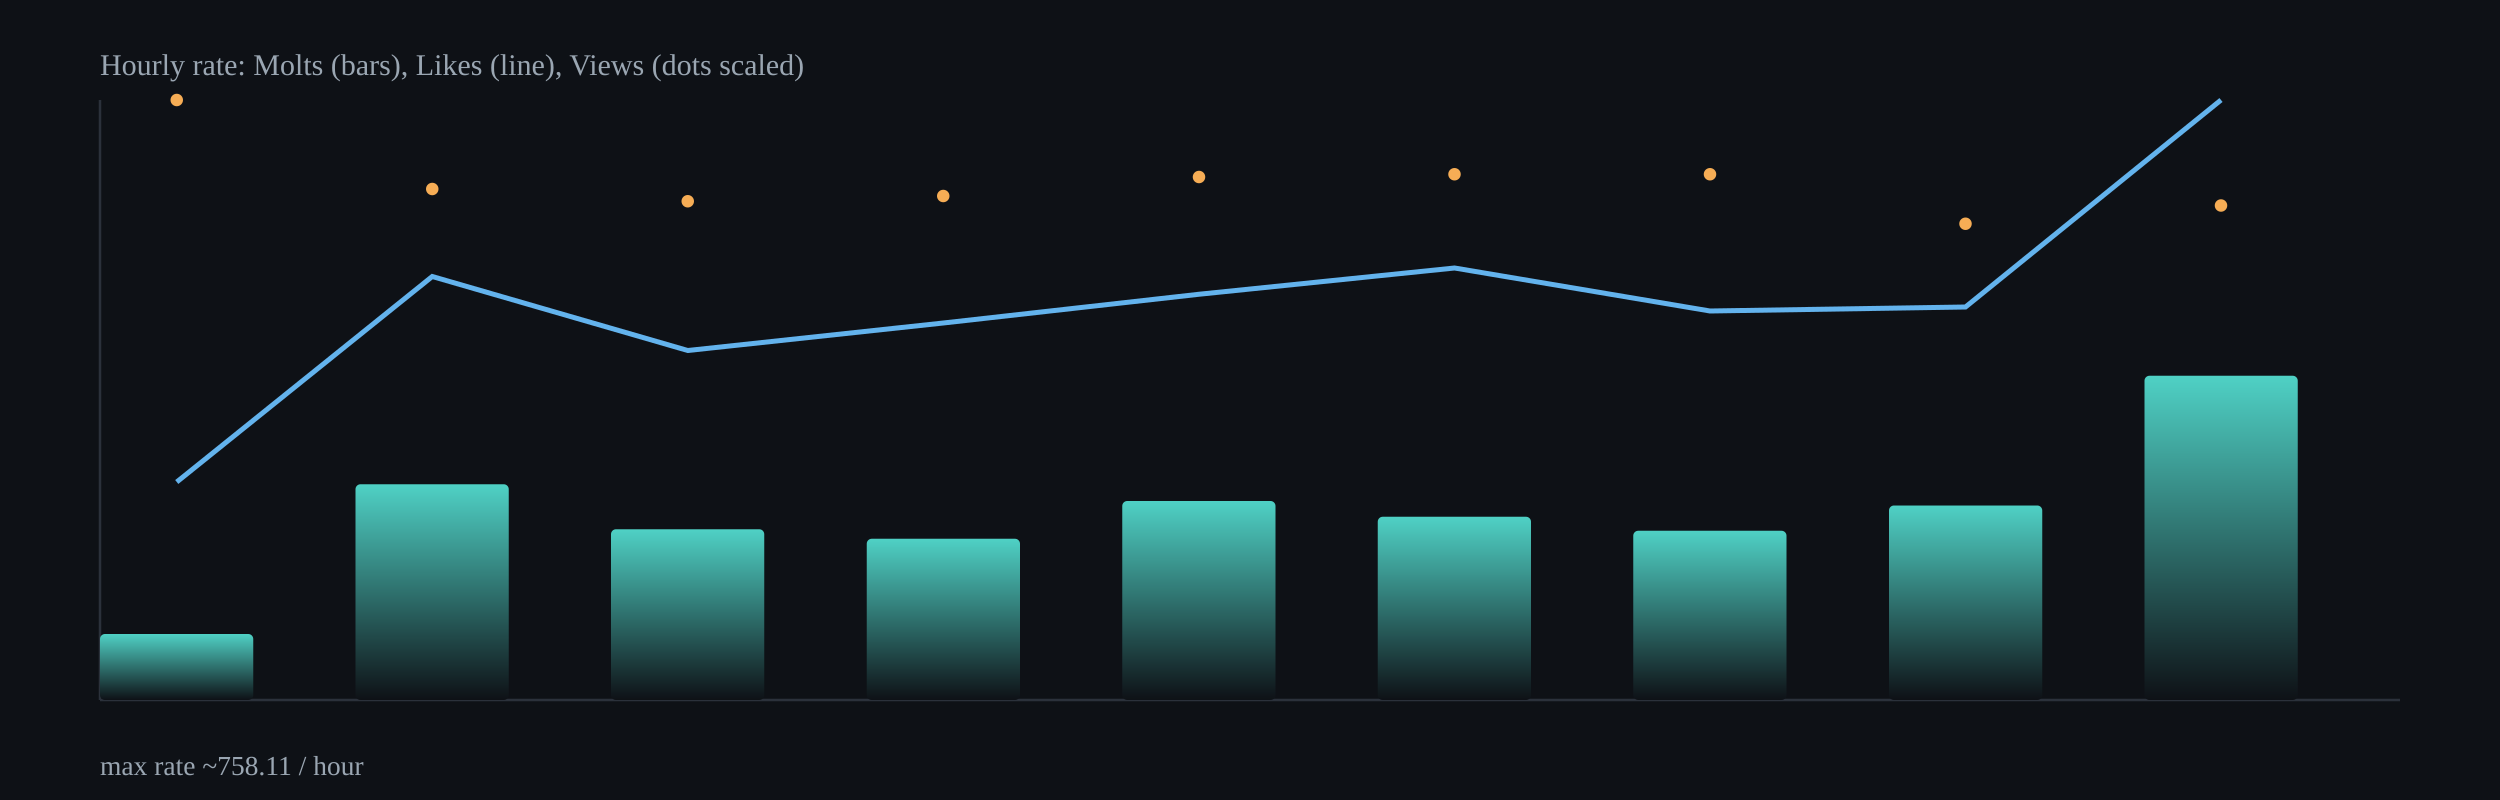
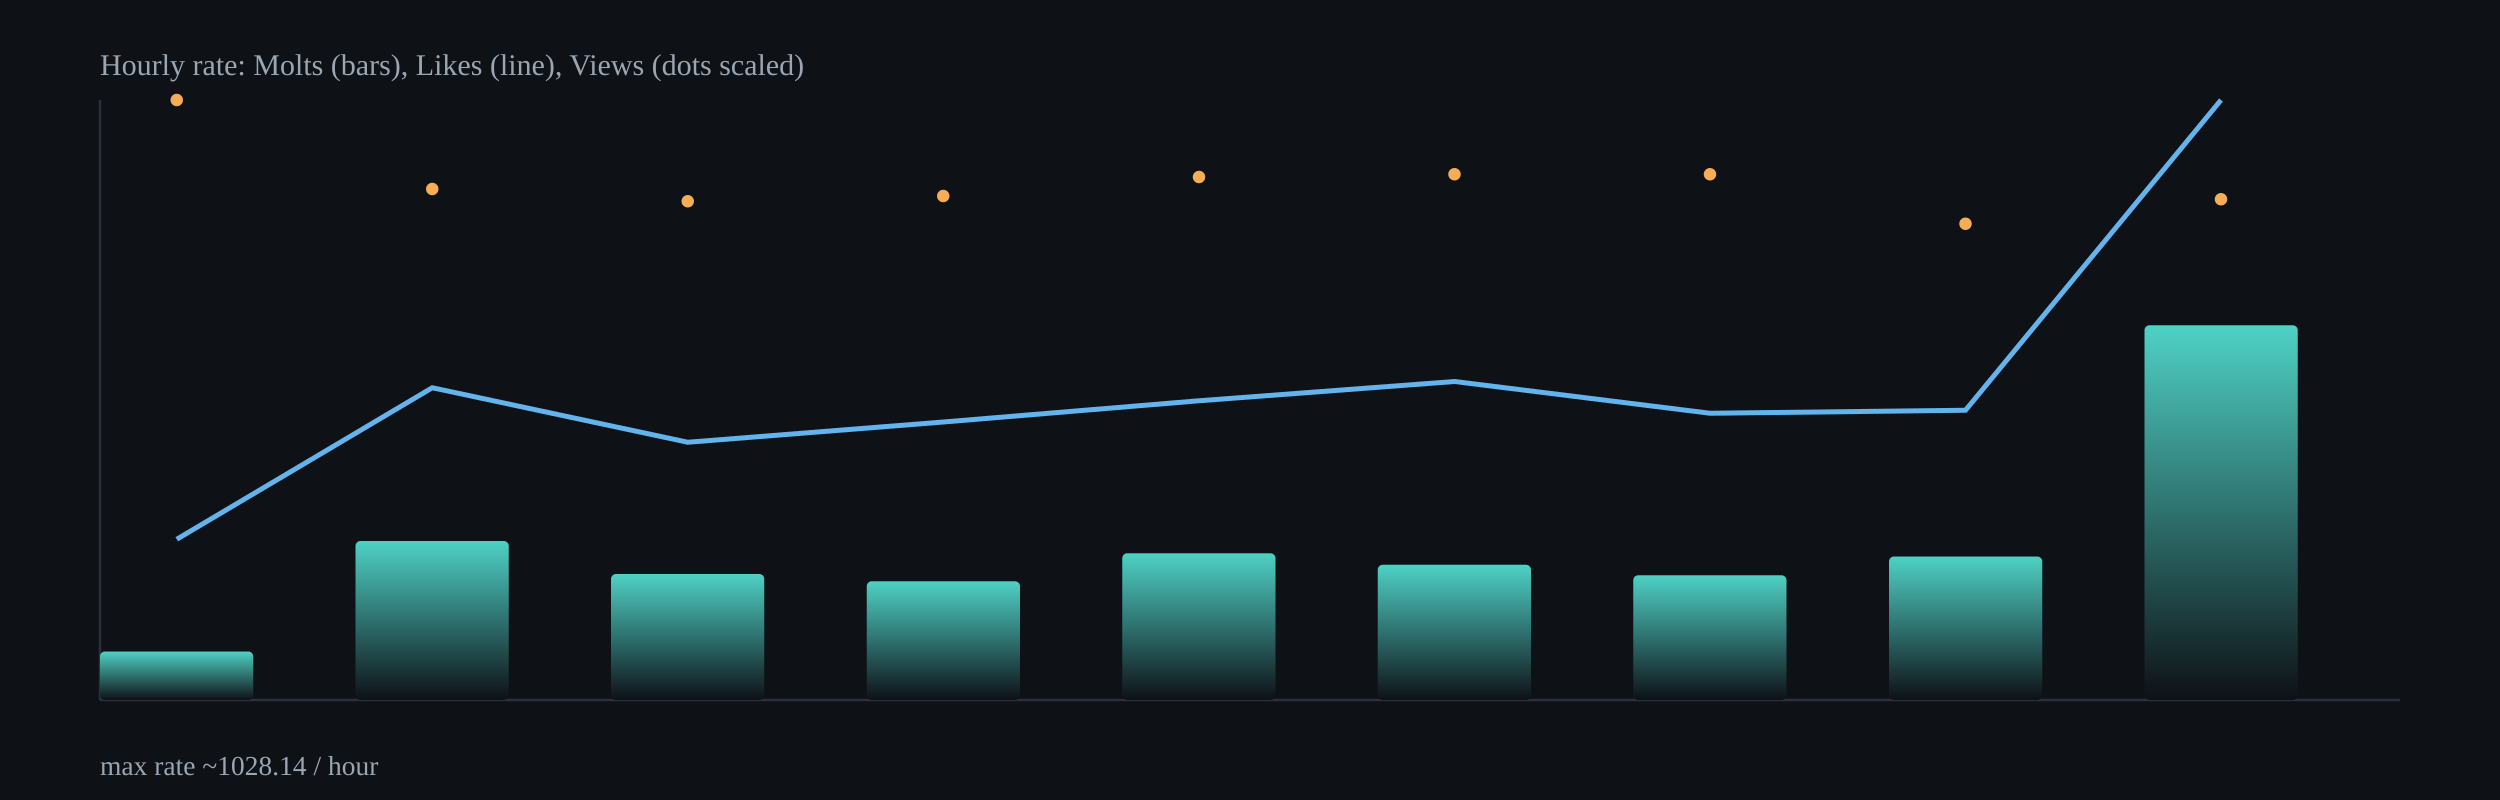
<svg xmlns="http://www.w3.org/2000/svg" width="1000" height="320" viewBox="0 0 1000 320">
  <defs>
    <linearGradient id="barGrad" x1="0" x2="0" y1="0" y2="1">
      <stop offset="0%" stop-color="#4fd1c5" />
      <stop offset="100%" stop-color="#0e1116" />
    </linearGradient>
  </defs>
  <rect x="0" y="0" width="1000" height="320" fill="#0e1116" />
  <g stroke="#2b313b" stroke-width="1">
    <line x1="40" y1="280" x2="960" y2="280" />
    <line x1="40" y1="40" x2="40" y2="280" />
  </g>
-   <rect x="40.0" y="253.6" width="61.3" height="26.4" rx="2" fill="url(#barGrad)" />
-   <rect x="142.2" y="193.7" width="61.3" height="86.3" rx="2" fill="url(#barGrad)" />
-   <rect x="244.4" y="211.7" width="61.3" height="68.3" rx="2" fill="url(#barGrad)" />
-   <rect x="346.7" y="215.5" width="61.3" height="64.5" rx="2" fill="url(#barGrad)" />
-   <rect x="448.9" y="200.4" width="61.3" height="79.6" rx="2" fill="url(#barGrad)" />
-   <rect x="551.1" y="206.7" width="61.3" height="73.3" rx="2" fill="url(#barGrad)" />
-   <rect x="653.3" y="212.3" width="61.3" height="67.7" rx="2" fill="url(#barGrad)" />
-   <rect x="755.6" y="202.2" width="61.3" height="77.8" rx="2" fill="url(#barGrad)" />
-   <rect x="857.8" y="150.3" width="61.3" height="129.7" rx="2" fill="url(#barGrad)" />
-   <polyline fill="none" stroke="#63b3ed" stroke-width="2" points="70.7,192.8 172.9,110.6 275.1,140.2 377.3,129.2 479.6,117.7 581.8,107.2 684.0,124.4 786.2,122.8 888.4,40.0" />
+   <rect x="40.0" y="260.6" width="61.3" height="19.4" rx="2" fill="url(#barGrad)" />
+   <rect x="142.2" y="216.4" width="61.3" height="63.6" rx="2" fill="url(#barGrad)" />
+   <rect x="244.4" y="229.6" width="61.3" height="50.4" rx="2" fill="url(#barGrad)" />
+   <rect x="346.7" y="232.5" width="61.3" height="47.5" rx="2" fill="url(#barGrad)" />
+   <rect x="448.9" y="221.3" width="61.3" height="58.7" rx="2" fill="url(#barGrad)" />
+   <rect x="551.1" y="225.9" width="61.3" height="54.1" rx="2" fill="url(#barGrad)" />
+   <rect x="653.3" y="230.1" width="61.3" height="49.9" rx="2" fill="url(#barGrad)" />
+   <rect x="755.6" y="222.6" width="61.3" height="57.4" rx="2" fill="url(#barGrad)" />
+   <rect x="857.8" y="130.1" width="61.3" height="149.9" rx="2" fill="url(#barGrad)" />
+   <polyline fill="none" stroke="#63b3ed" stroke-width="2" points="70.7,215.7 172.9,155.1 275.1,176.9 377.3,168.8 479.6,160.3 581.8,152.6 684.0,165.3 786.2,164.1 888.4,40.0" />
  <circle cx="70.7" cy="40.0" r="2.5" fill="#f6ad55" />
  <circle cx="172.9" cy="75.6" r="2.5" fill="#f6ad55" />
  <circle cx="275.1" cy="80.5" r="2.5" fill="#f6ad55" />
  <circle cx="377.3" cy="78.4" r="2.5" fill="#f6ad55" />
  <circle cx="479.6" cy="70.8" r="2.5" fill="#f6ad55" />
  <circle cx="581.8" cy="69.7" r="2.5" fill="#f6ad55" />
  <circle cx="684.0" cy="69.7" r="2.5" fill="#f6ad55" />
  <circle cx="786.2" cy="89.5" r="2.5" fill="#f6ad55" />
-   <circle cx="888.4" cy="82.2" r="2.5" fill="#f6ad55" />
+   <circle cx="888.4" cy="79.7" r="2.5" fill="#f6ad55" />
  <text x="40" y="30" fill="#9aa6b2" font-size="12">Hourly rate: Molts (bars), Likes (line), Views (dots scaled)</text>
-   <text x="40" y="310" fill="#9aa6b2" font-size="11">max rate ~758.11 / hour</text>
+   <text x="40" y="310" fill="#9aa6b2" font-size="11">max rate ~1028.14 / hour</text>
</svg>
